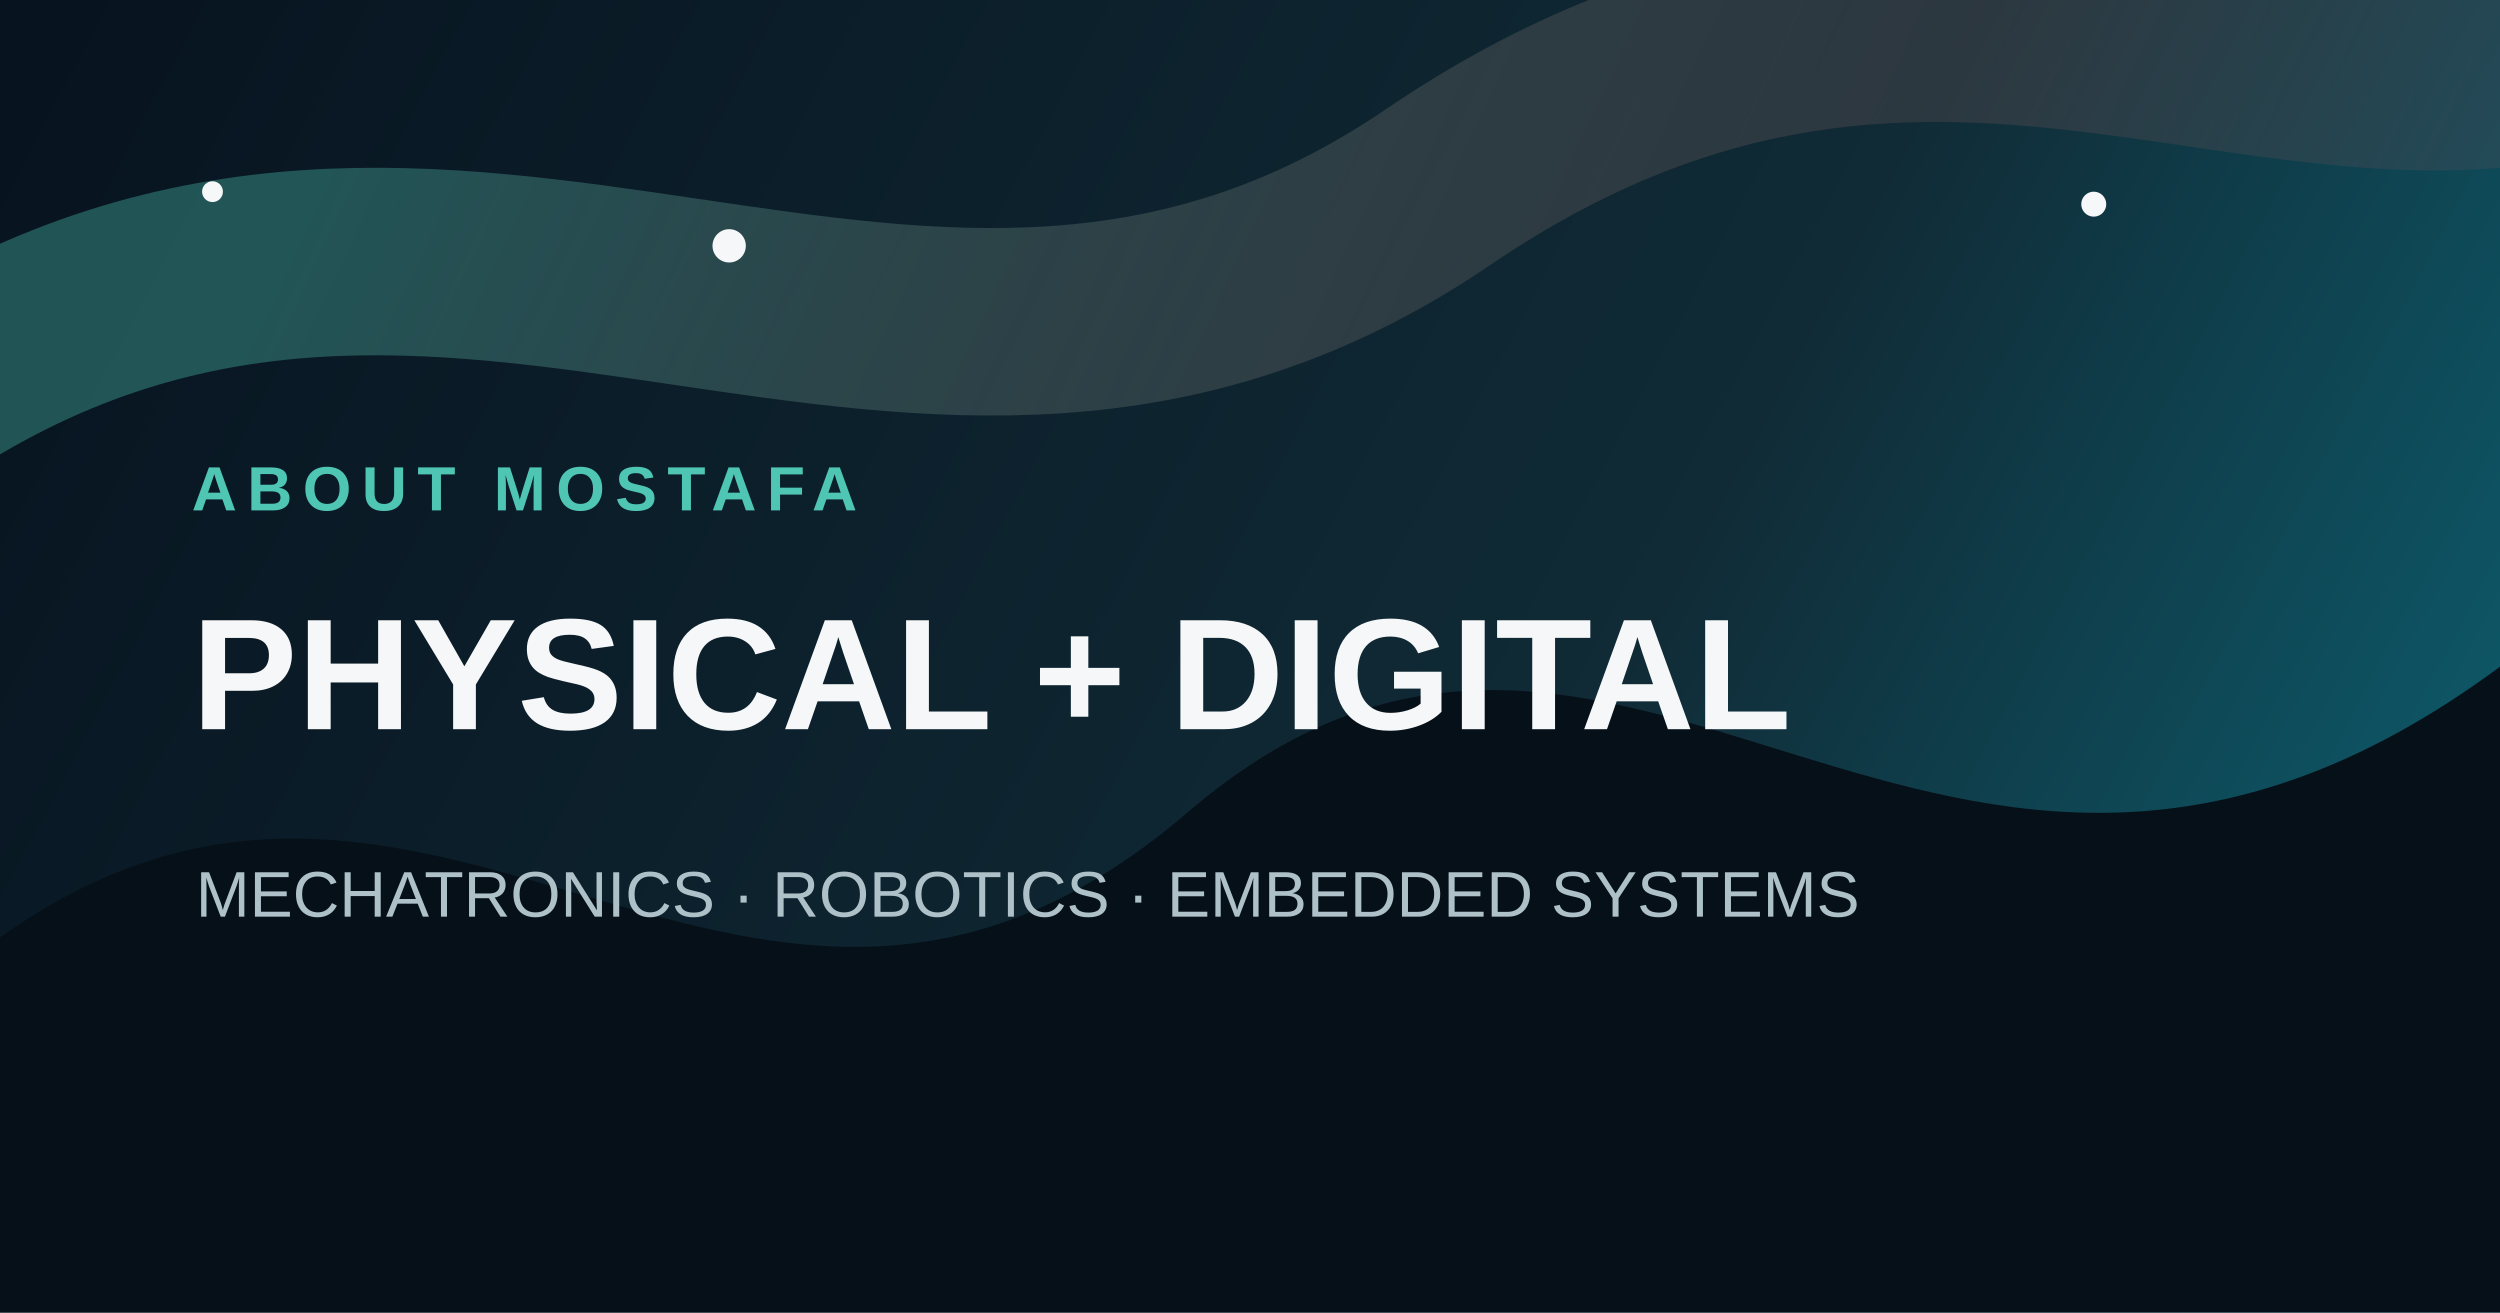
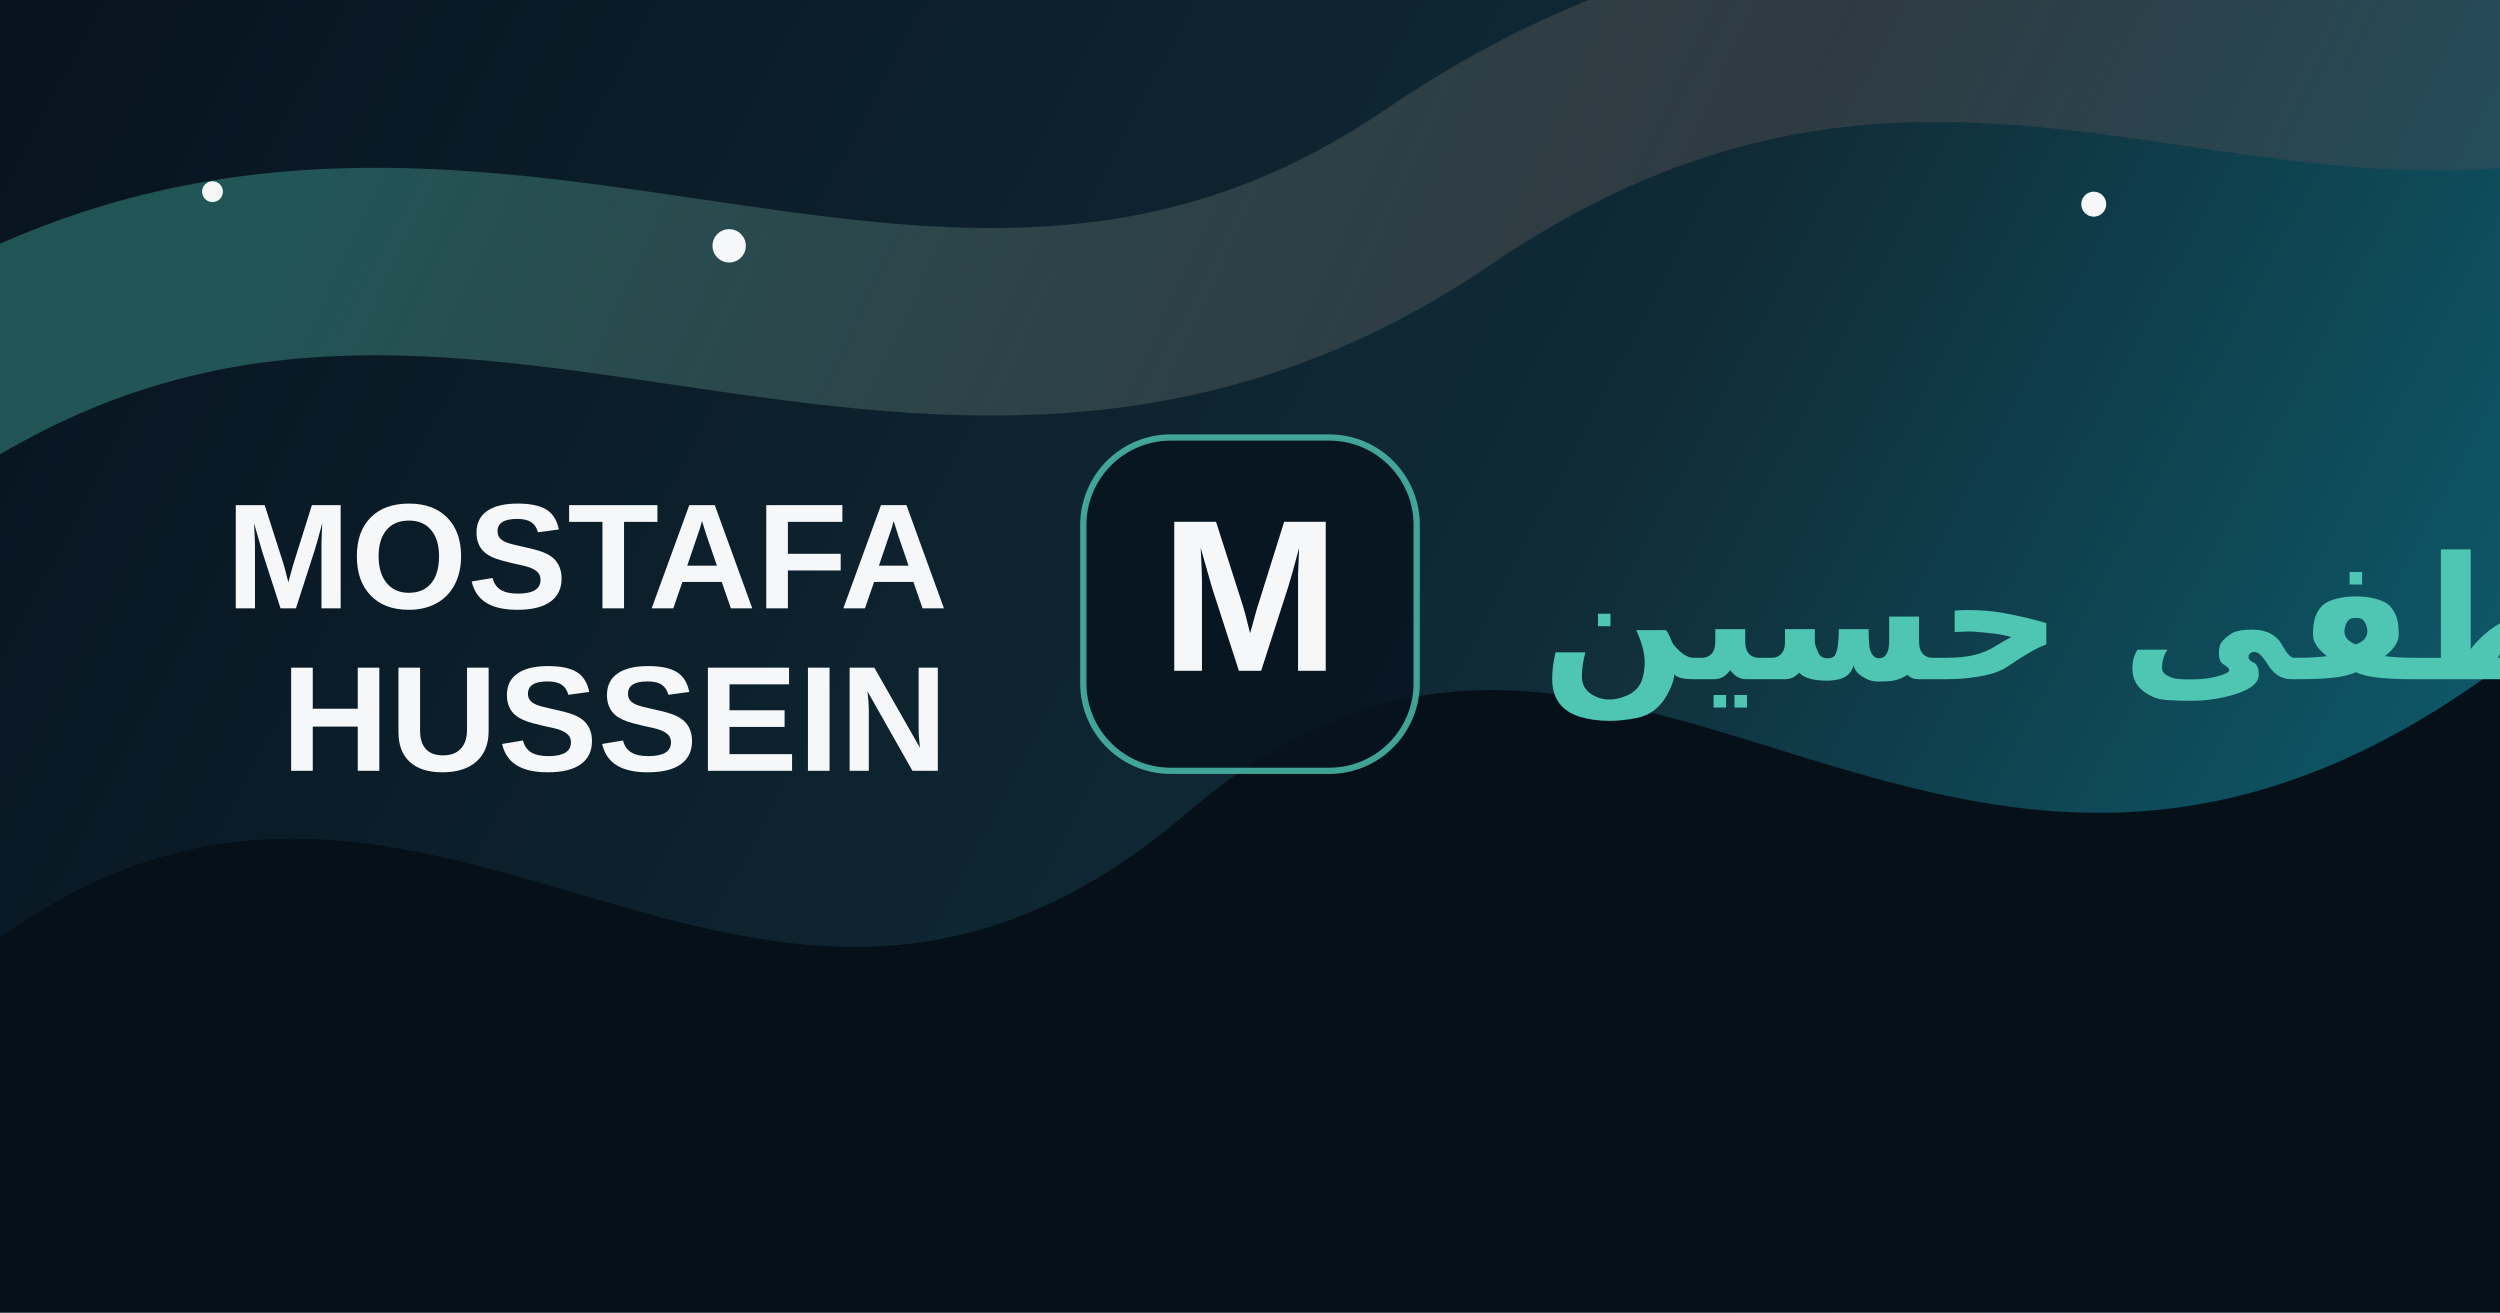
<svg xmlns="http://www.w3.org/2000/svg" width="1200" height="630" viewBox="0 0 1200 630" role="img" aria-labelledby="title desc">
  <defs>
    <linearGradient id="bg" x1="0" y1="0" x2="1200" y2="630" gradientUnits="userSpaceOnUse">
      <stop stop-color="#07131f" />
-       <stop offset=".62" stop-color="#102b36" />
+       <stop offset="0.58" stop-color="#102b36" />
      <stop offset="1" stop-color="#0d6677" />
    </linearGradient>
    <linearGradient id="aurora" x1="140" y1="100" x2="1000" y2="500" gradientUnits="userSpaceOnUse">
      <stop stop-color="#4fc6b4" stop-opacity=".7" />
-       <stop offset="1" stop-color="#e95b5b" stop-opacity=".18" />
+       <stop offset="1" stop-color="#e95b5b" stop-opacity=".2" />
    </linearGradient>
  </defs>
  <rect width="1200" height="630" fill="url(#bg)" />
  <path d="M0 450C210 300 360 570 570 390s360 130 630-70v310H0Z" fill="#061019" />
  <path d="M-40 190C220 20 440 260 690 90s420 10 600-80" fill="none" stroke="url(#aurora)" stroke-width="90" stroke-linecap="round" opacity=".5" />
  <g fill="#f5f7f8">
    <circle cx="102" cy="92" r="5" />
    <circle cx="350" cy="118" r="8" />
    <circle cx="1005" cy="98" r="6" />
  </g>
-   <text x="92" y="245" fill="#4fc6b4" font-family="Arial, sans-serif" font-size="30" font-weight="800" letter-spacing="5">ABOUT MOSTAFA</text>
-   <text x="92" y="350" fill="#f5f7f8" font-family="Arial, sans-serif" font-size="76" font-weight="800">PHYSICAL + DIGITAL</text>
-   <text x="94" y="440" fill="#aec0c8" font-family="Arial, sans-serif" font-size="31">MECHATRONICS · ROBOTICS · EMBEDDED SYSTEMS</text>
+   <g transform="translate(520 210)">
+     <rect width="160" height="160" rx="42" fill="#07131f" fill-opacity=".82" stroke="#4fc6b4" stroke-opacity=".8" stroke-width="3" />
+     <text x="80" y="112" fill="#f5f7f8" font-family="Arial, sans-serif" font-size="104" font-weight="900" text-anchor="middle">M</text>
+   </g>
+   <text x="455" y="292" fill="#f5f7f8" font-family="Arial, sans-serif" font-size="72" font-weight="900" text-anchor="end">MOSTAFA</text>
+   <text x="455" y="370" fill="#f5f7f8" font-family="Arial, sans-serif" font-size="72" font-weight="900" text-anchor="end">HUSSEIN</text>
+   <text x="740" y="326" fill="#4fc6b4" font-family="Arial, sans-serif" font-size="82" font-weight="800">مصطفى حسين</text>
</svg>
